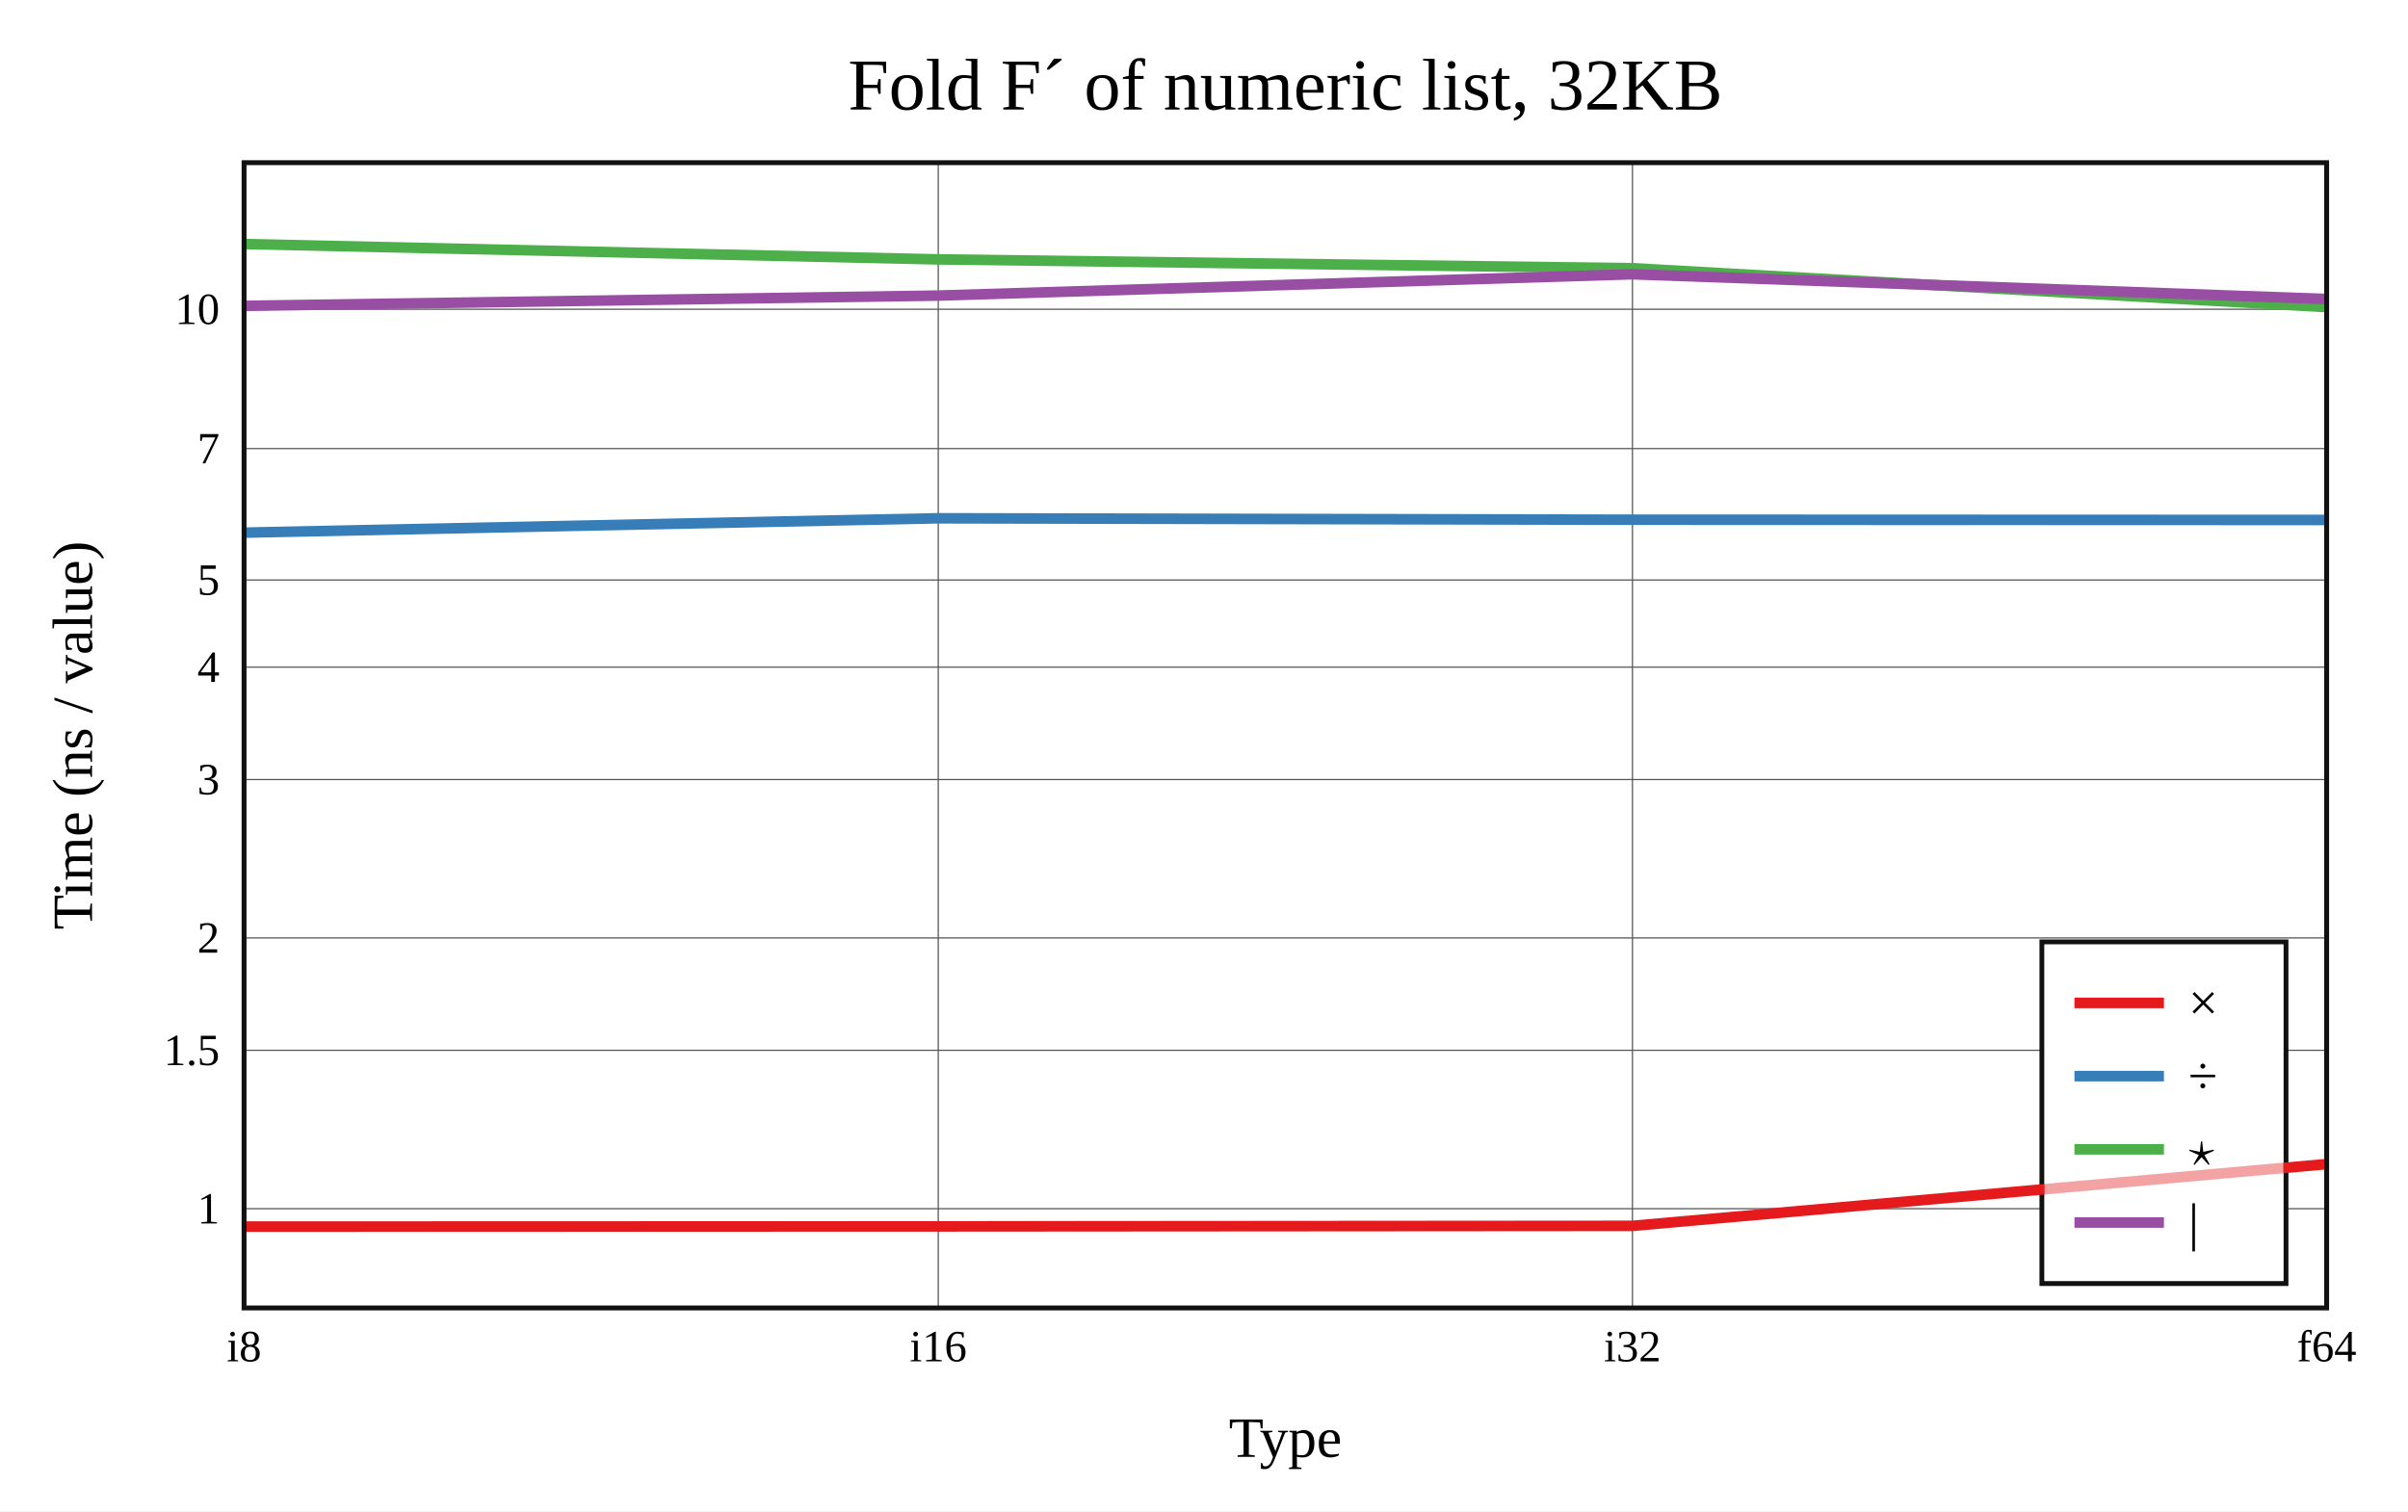
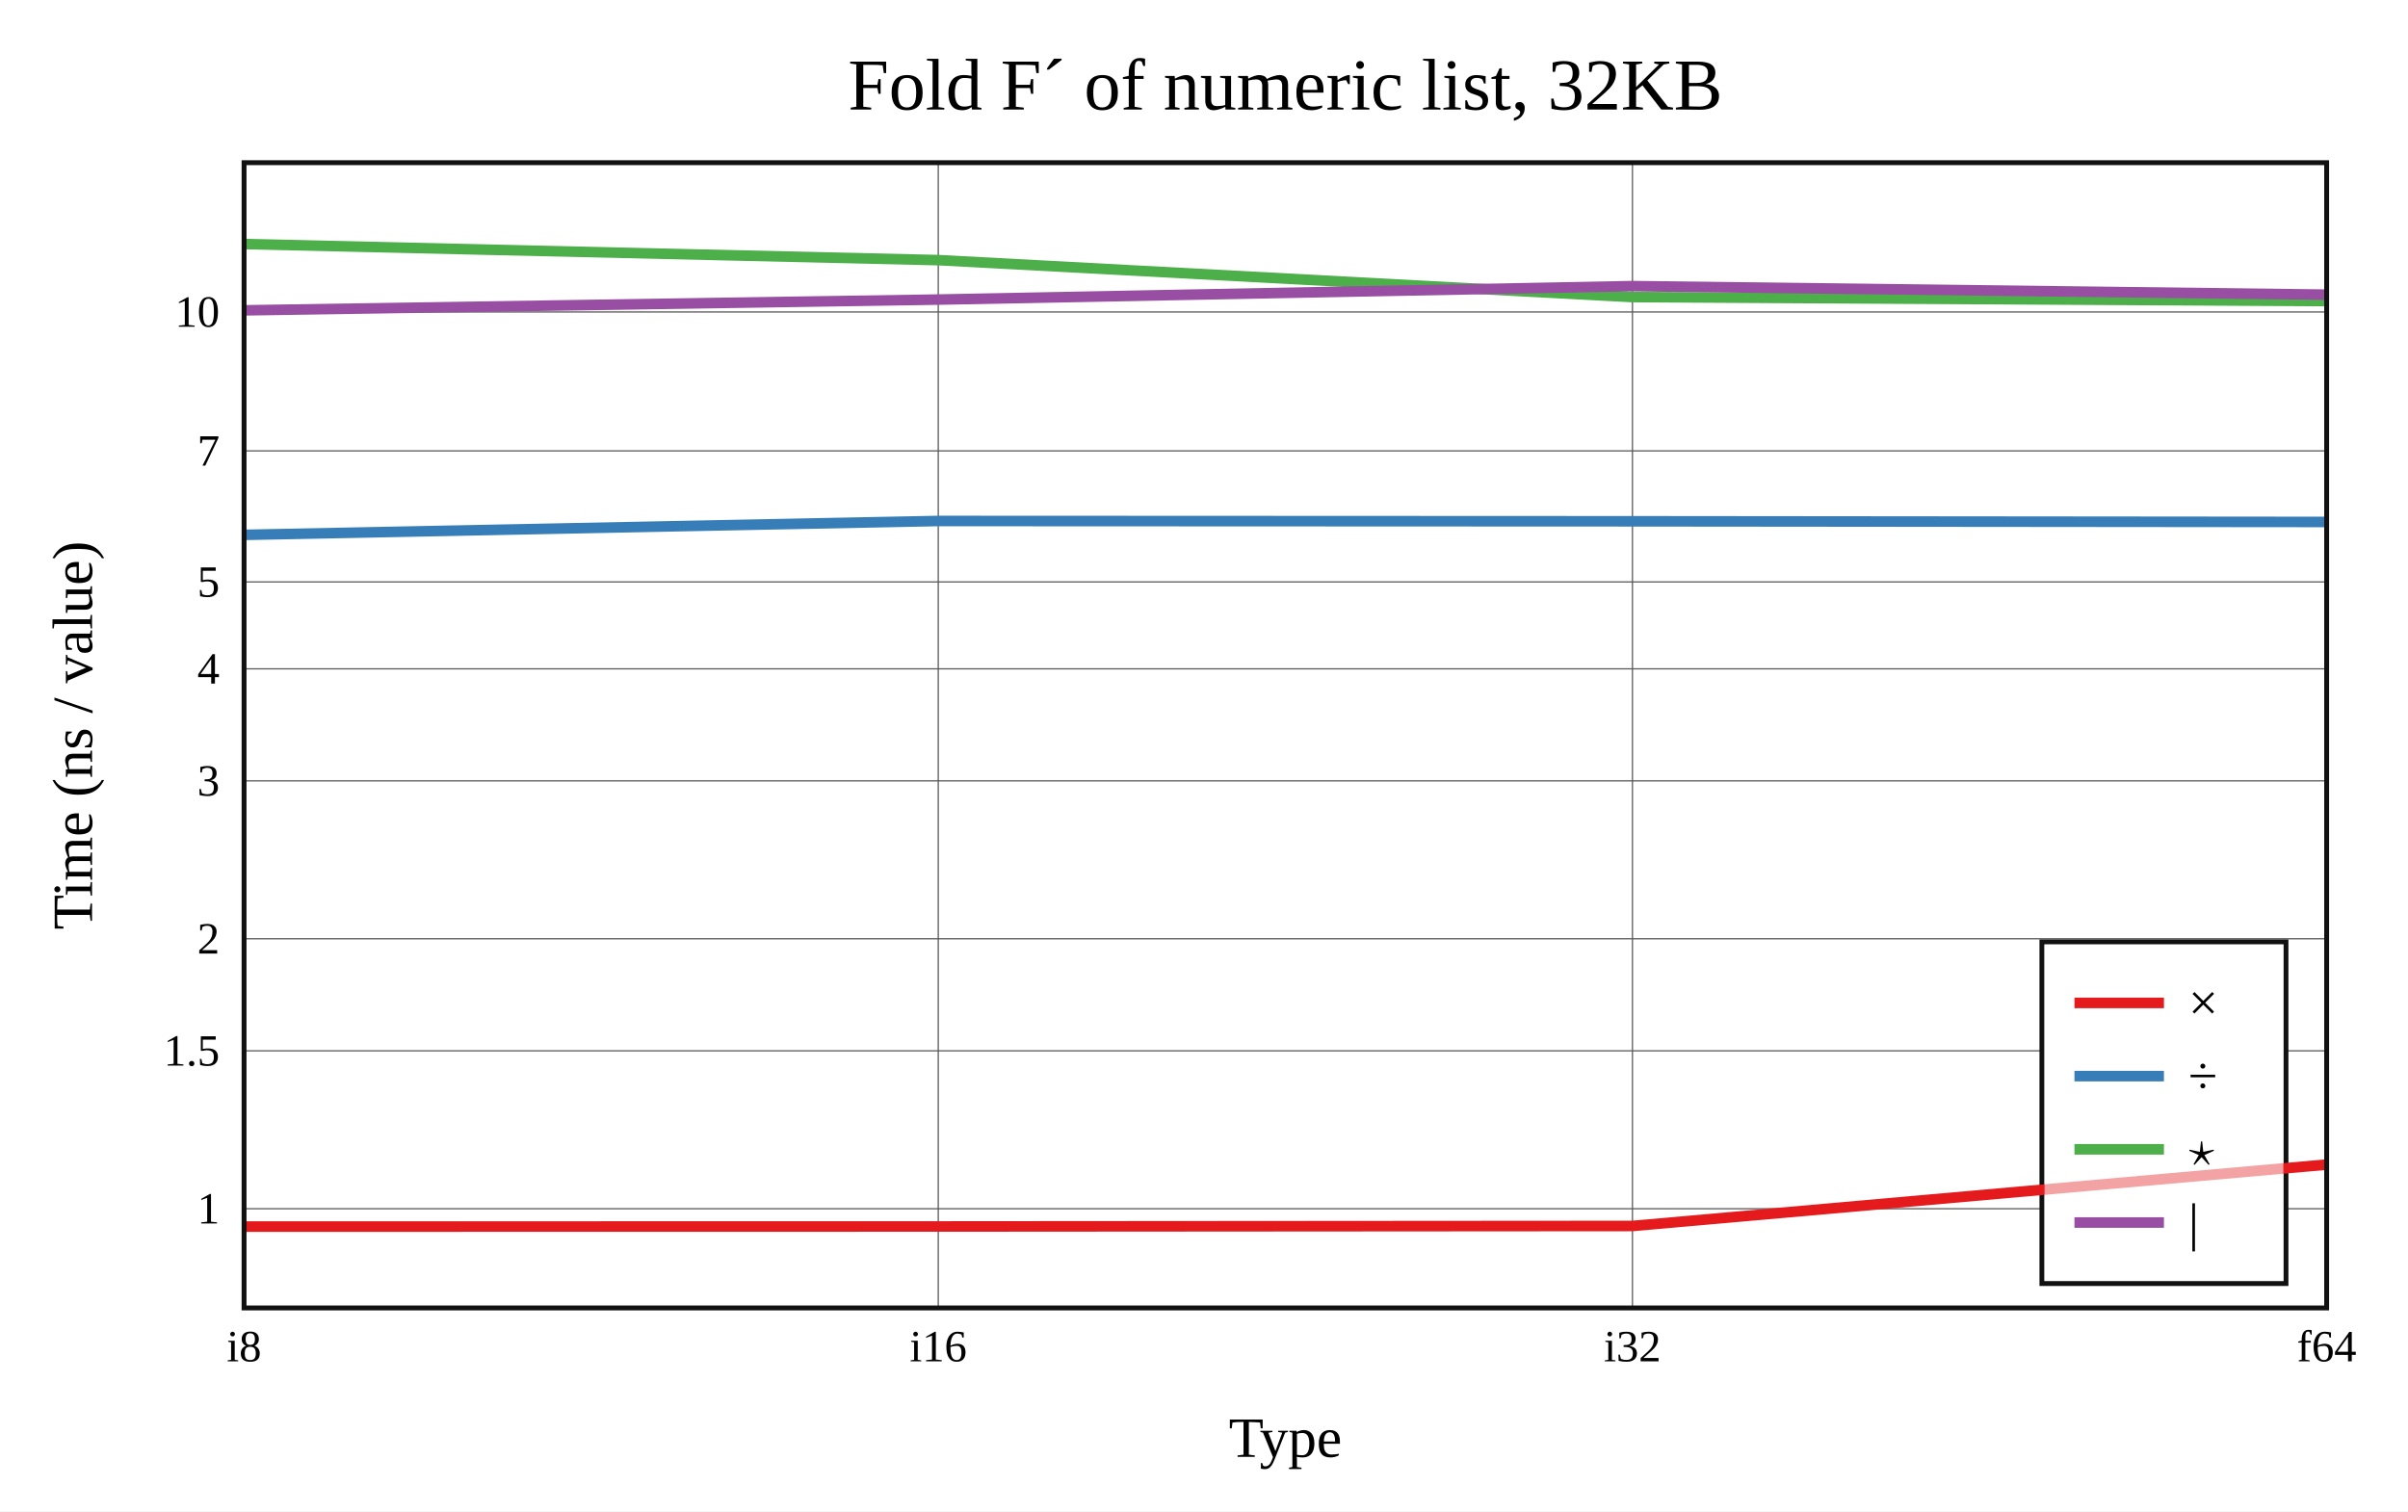
<svg xmlns="http://www.w3.org/2000/svg" viewBox="-60 -40 592 371.6" height="557.4" width="888">
  <g stroke-width="2.6" font-size="14px" text-anchor="middle">
    <defs>
      <clipPath id="clip">
        <rect x="0" y="0" width="512" height="281.6" />
      </clipPath>
    </defs>
    <rect fill="white" x="-60" y="-40" width="592" height="371.6" />
    <text dy="0.33em" font-size="18px" x="256" y="-19">Fold F´ of numeric list, 32KB</text>
    <text dy="0.33em" x="256" y="313.6">Type</text>
    <text dy="0.33em" transform="rotate(-90)" x="-140.8" y="-42">Time (ns / value)</text>
    <g stroke-width="0.3" stroke="#555">
      <path d="M170.667 0v281.6" />
      <path d="M341.333 0v281.6" />
-       <path d="M0 257.196h512" />
-       <path d="M0 218.252h512" />
-       <path d="M0 190.621h512" />
-       <path d="M0 151.677h512" />
-       <path d="M0 124.046h512" />
-       <path d="M0 102.613h512" />
-       <path d="M0 70.296h512" />
-       <path d="M0 36.038h512" />
+       <path d="M0 257.207h512" />
+       <path d="M0 218.379h512" />
+       <path d="M0 190.83h512" />
+       <path d="M0 152.002h512" />
+       <path d="M0 124.454h512" />
+       <path d="M0 103.085h512" />
+       <path d="M0 70.864h512" />
+       <path d="M0 36.708h512" />
    </g>
    <g font-size="11px">
      <text dy="0.33em" x="0" y="291.1">i8</text>
      <text dy="0.33em" x="170.667" y="291.1">i16</text>
      <text dy="0.33em" x="341.333" y="291.1">i32</text>
      <text dy="0.33em" x="512" y="291.1">f64</text>
      <g text-anchor="end">
-         <text dy="0.33em" x="-6" y="257.196">1</text>
-         <text dy="0.33em" x="-6" y="218.252">1.5</text>
-         <text dy="0.33em" x="-6" y="190.621">2</text>
-         <text dy="0.33em" x="-6" y="151.677">3</text>
-         <text dy="0.33em" x="-6" y="124.046">4</text>
-         <text dy="0.33em" x="-6" y="102.613">5</text>
-         <text dy="0.33em" x="-6" y="70.296">7</text>
-         <text dy="0.33em" x="-6" y="36.038">10</text>
+         <text dy="0.33em" x="-6" y="257.207">1</text>
+         <text dy="0.33em" x="-6" y="218.379">1.5</text>
+         <text dy="0.33em" x="-6" y="190.83">2</text>
+         <text dy="0.33em" x="-6" y="152.002">3</text>
+         <text dy="0.33em" x="-6" y="124.454">4</text>
+         <text dy="0.33em" x="-6" y="103.085">5</text>
+         <text dy="0.33em" x="-6" y="70.864">7</text>
+         <text dy="0.33em" x="-6" y="36.708">10</text>
      </g>
    </g>
    <rect stroke-width="1.2" stroke="#111" fill="white" transform="translate(442,191.6)" x="0" y="0" width="60" height="84" />
    <g clip-path="url(#clip)" fill="none" stroke-linecap="round" stroke-linejoin="round">
-       <path stroke="#e41a1c" d="M0 261.6L170.667 261.547L341.333 261.422L512 246.235" />
-       <path stroke="#377eb8" d="M0 90.97L170.667 87.441L341.333 87.791L512 87.853" />
-       <path stroke="#4daf4a" d="M0 20L170.667 23.781L341.333 25.949L512 35.511" />
-       <path stroke="#984ea3" d="M0 35.207L170.667 32.679L341.333 27.435L512 33.525" />
+       <path stroke="#e41a1c" d="M0 261.6L170.667 261.572L341.333 261.448L512 246.355" />
+       <path stroke="#377eb8" d="M0 91.515L170.667 88.101L341.333 88.176L512 88.339" />
+       <path stroke="#4daf4a" d="M0 20L170.667 23.961L341.333 33.042L512 34.025" />
+       <path stroke="#984ea3" d="M0 36.307L170.667 33.66L341.333 30.353L512 32.452" />
    </g>
    <rect stroke-width="1.2" stroke="#111" fill="none" x="0" y="0" width="512" height="281.6" />
    <g transform="translate(442,191.6)" text-anchor="start" font-size="13px">
      <rect fill="white" opacity="0.6" x="0.65" y="0.65" width="58.7" height="82.7" />
      <path stroke="#e41a1c" d="M8 15h22" />
      <path stroke="#377eb8" d="M8 33h22" />
      <path stroke="#4daf4a" d="M8 51h22" />
      <path stroke="#984ea3" d="M8 69h22" />
      <text dy="0.33em" x="36" y="15">×</text>
      <text dy="0.33em" x="36" y="33">÷</text>
      <text dy="0.33em" x="36" y="51">⋆</text>
      <text dy="0.33em" x="36" y="69">|</text>
    </g>
  </g>
</svg>
